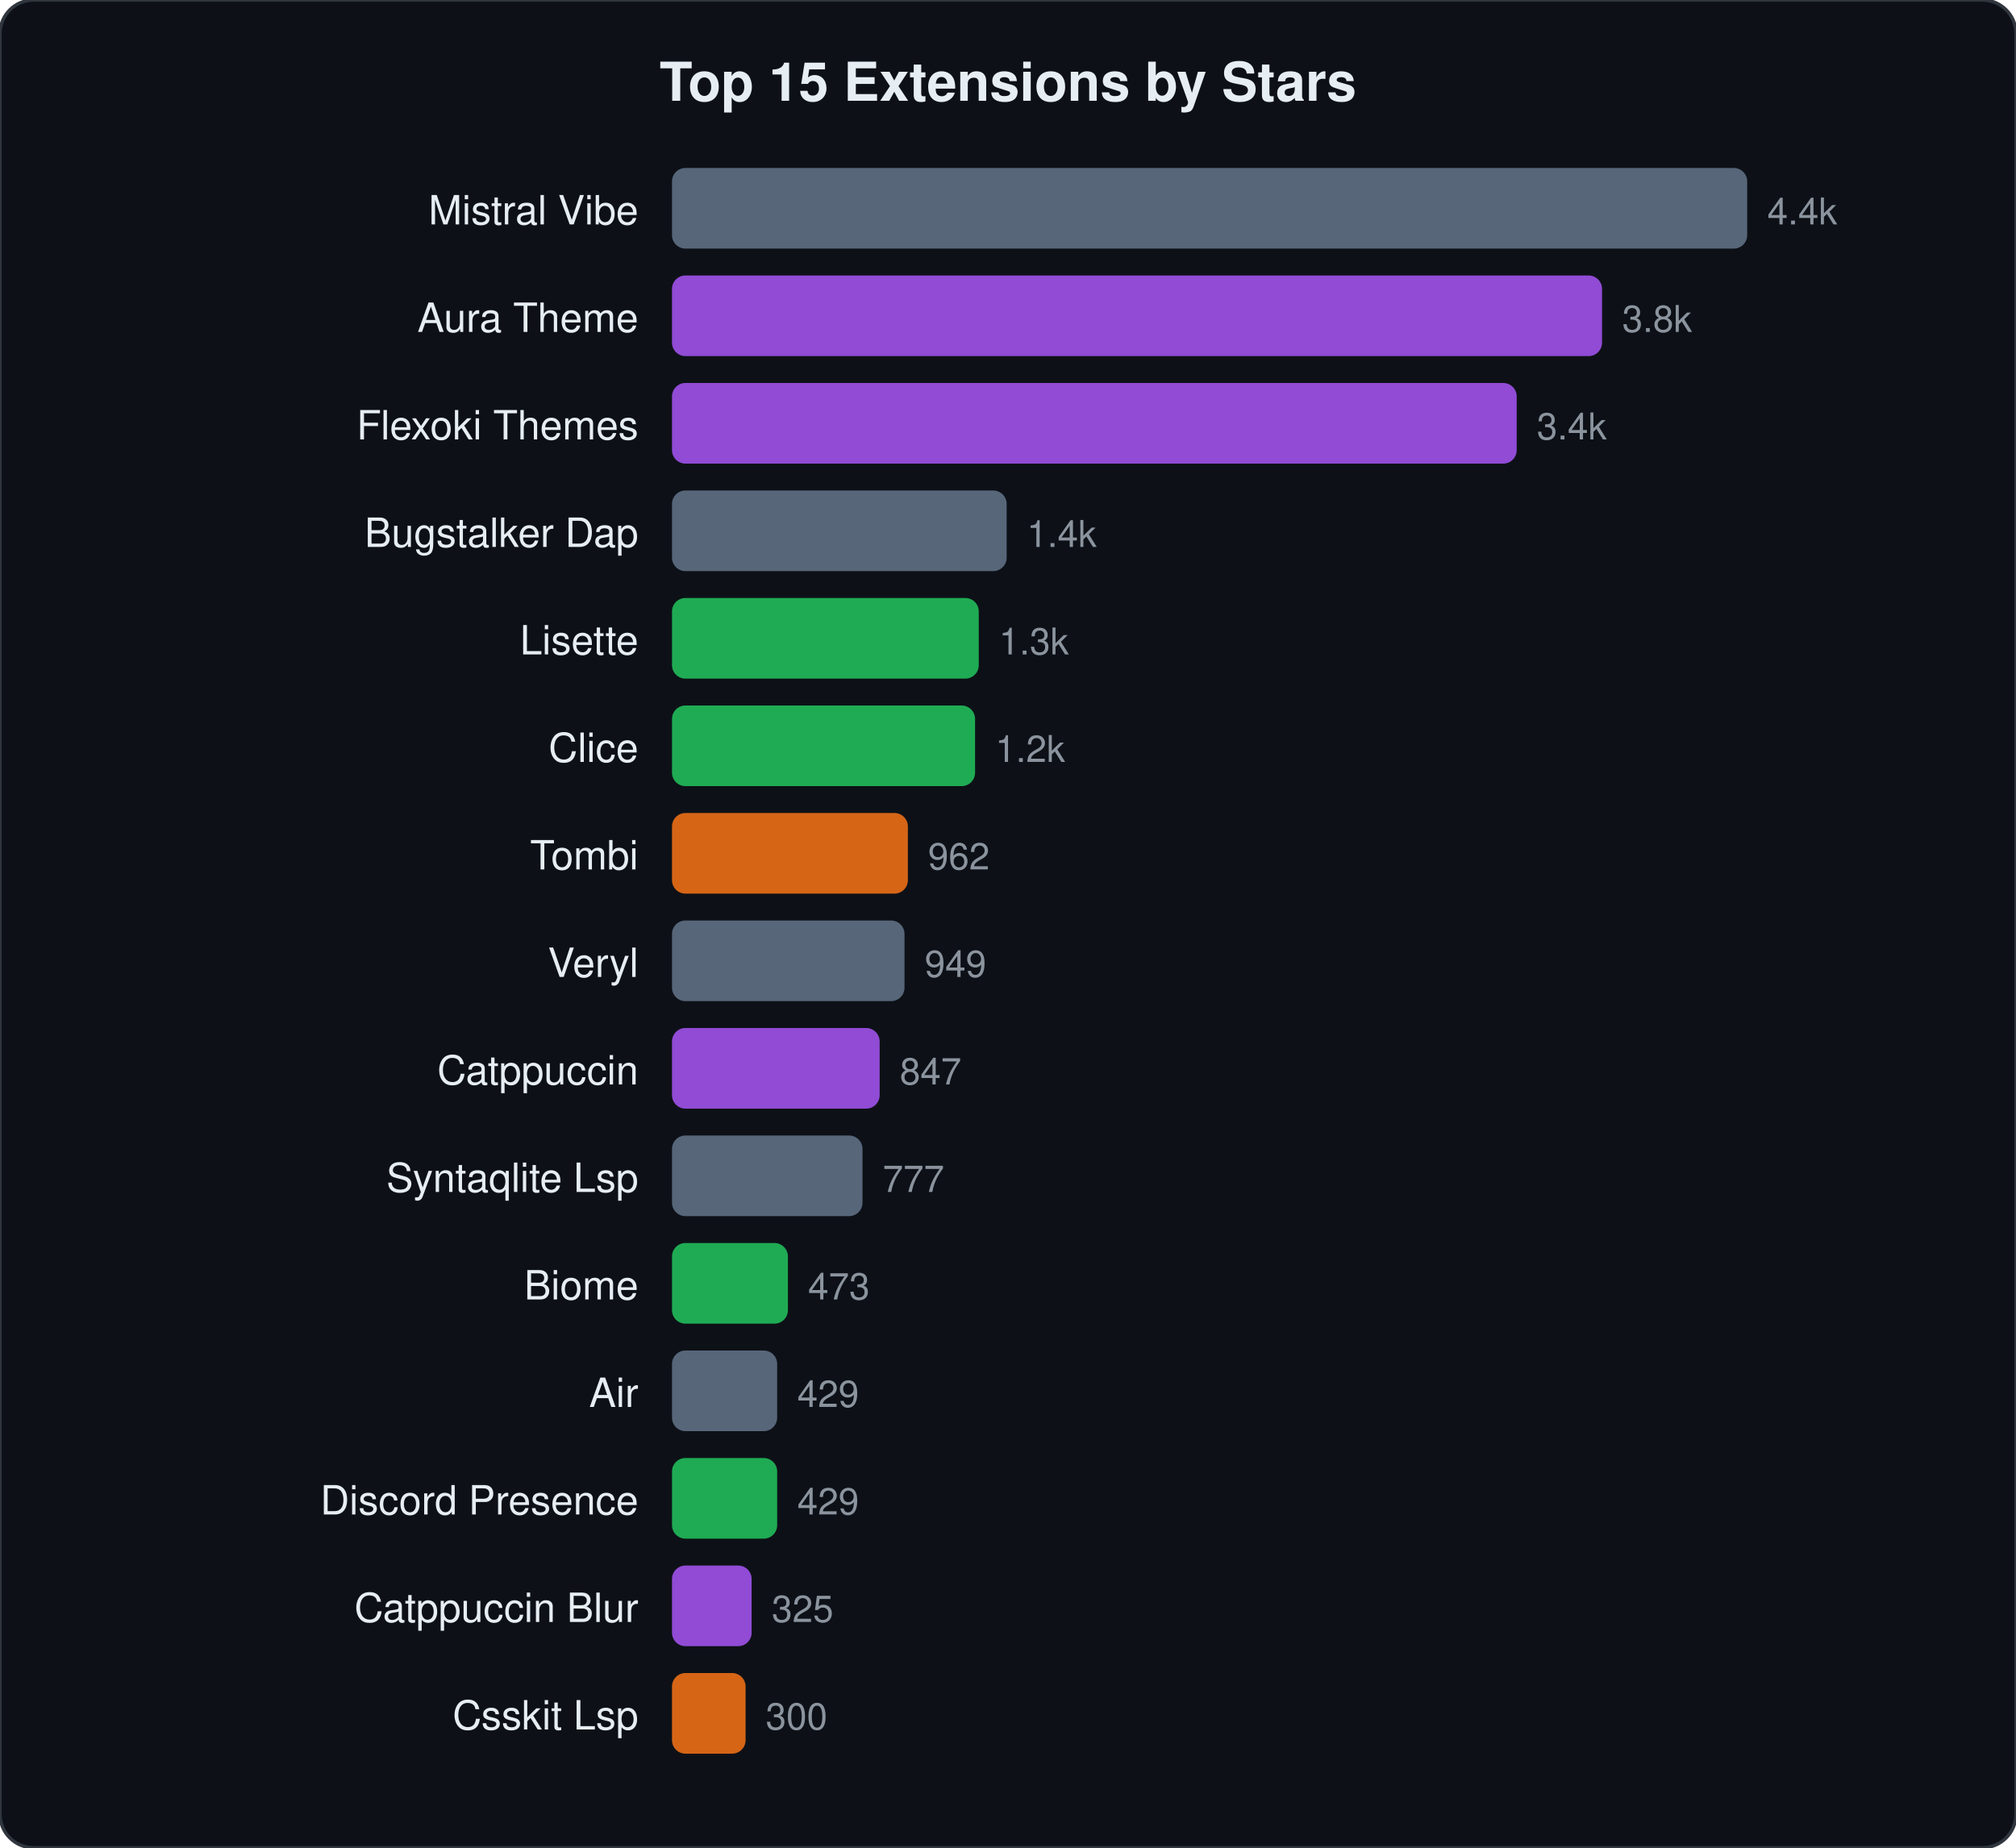
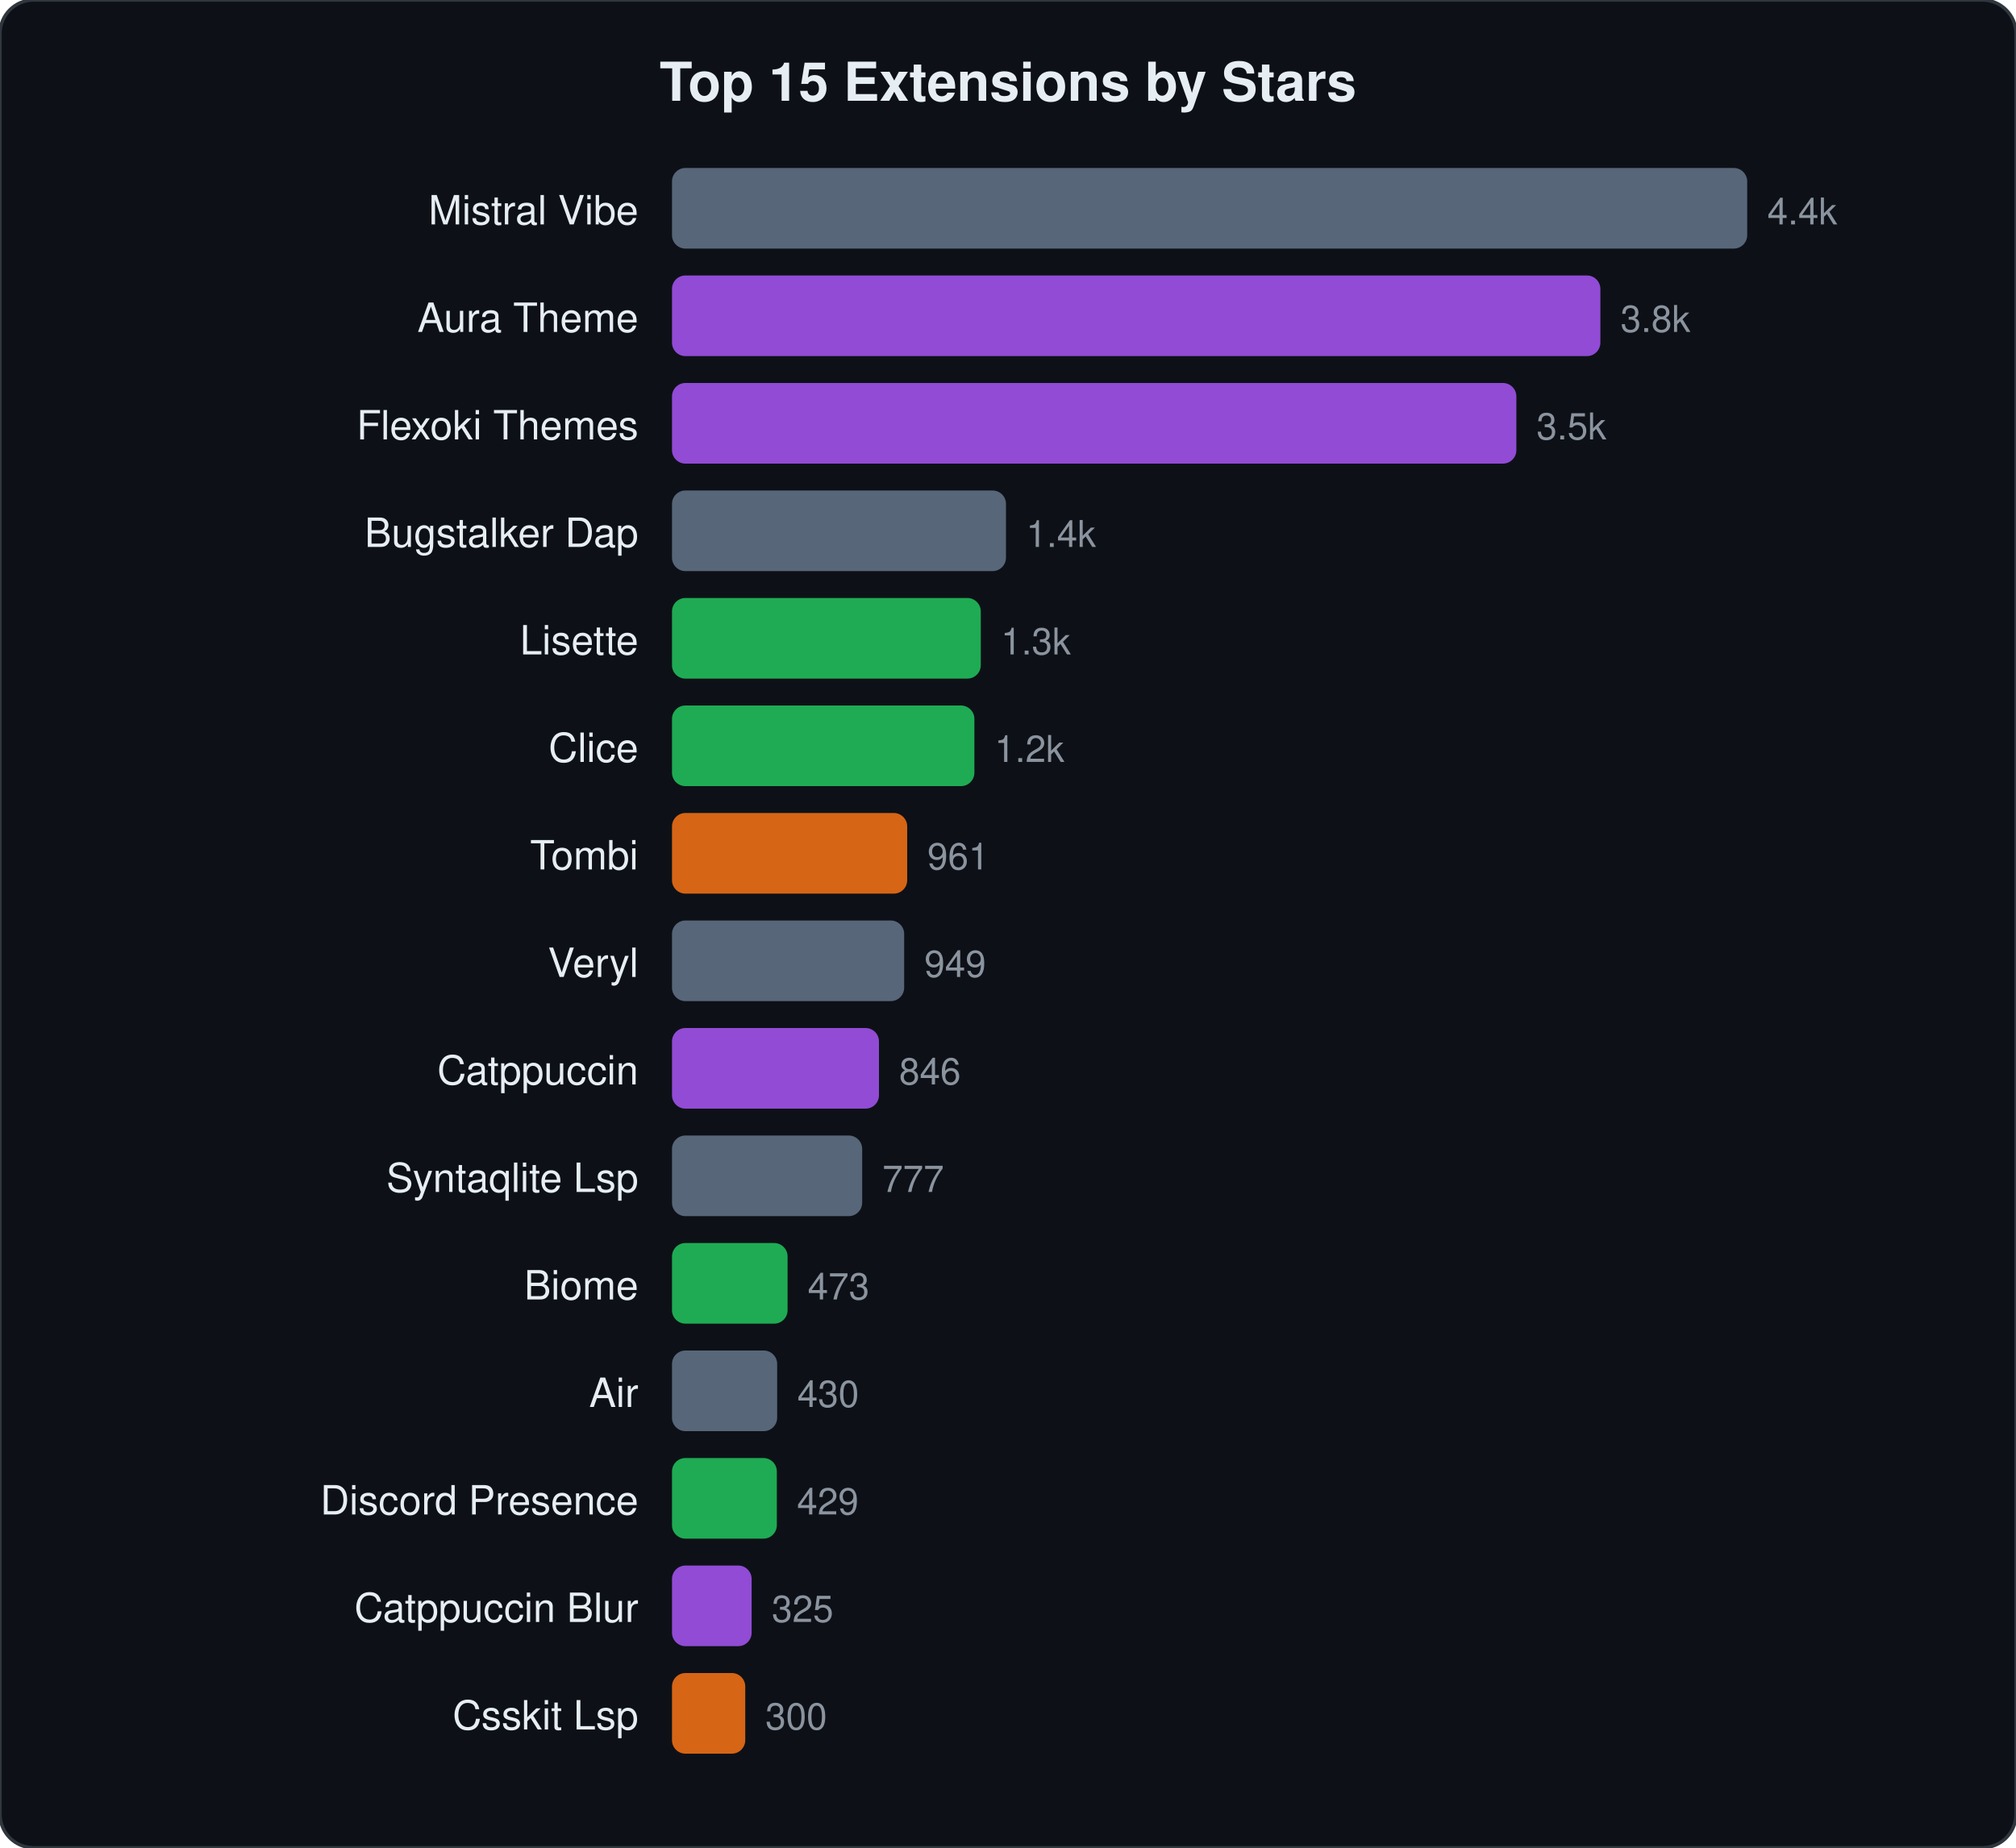
<svg xmlns="http://www.w3.org/2000/svg" viewBox="0 0 600 550" width="600" height="550">
  <style>text{font-family:-apple-system,BlinkMacSystemFont,"Segoe UI",Helvetica,Arial,sans-serif;fill:#e6edf3}.name{font-size:12px}.stars{font-size:11px;fill:#8b949e}.title{font-size:16px;font-weight:600}</style>
  <rect width="600" height="550" rx="10" fill="#0d1117" stroke="#30363d" stroke-width="1" />
  <text x="300" y="30" text-anchor="middle" class="title">Top 15 Extensions by Stars</text>
  <text x="190" y="66.8" text-anchor="end" class="name">Mistral Vibe</text>
  <rect x="200" y="50.0" width="320.0" height="24" rx="4" fill="#64748b" opacity="0.85" />
  <text x="526.0" y="66.8" class="stars">4.4k</text>
  <text x="190" y="98.8" text-anchor="end" class="name">Aura Theme</text>
-   <rect x="200" y="82.0" width="276.8" height="24" rx="4" fill="#a855f7" opacity="0.85" />
-   <text x="482.8" y="98.8" class="stars">3.8k</text>
+   <rect x="200" y="82.0" width="276.3" height="24" rx="4" fill="#a855f7" opacity="0.85" />
+   <text x="482.3" y="98.8" class="stars">3.8k</text>
  <text x="190" y="130.8" text-anchor="end" class="name">Flexoki Themes</text>
-   <rect x="200" y="114.0" width="251.4" height="24" rx="4" fill="#a855f7" opacity="0.85" />
-   <text x="457.4" y="130.8" class="stars">3.4k</text>
+   <rect x="200" y="114.0" width="251.3" height="24" rx="4" fill="#a855f7" opacity="0.85" />
+   <text x="457.3" y="130.8" class="stars">3.5k</text>
  <text x="190" y="162.8" text-anchor="end" class="name">Bugstalker Dap</text>
-   <rect x="200" y="146.0" width="99.6" height="24" rx="4" fill="#64748b" opacity="0.85" />
-   <text x="305.6" y="162.8" class="stars">1.4k</text>
+   <rect x="200" y="146.0" width="99.4" height="24" rx="4" fill="#64748b" opacity="0.85" />
+   <text x="305.4" y="162.8" class="stars">1.4k</text>
  <text x="190" y="194.8" text-anchor="end" class="name">Lisette</text>
-   <rect x="200" y="178.0" width="91.3" height="24" rx="4" fill="#22c55e" opacity="0.85" />
-   <text x="297.3" y="194.8" class="stars">1.3k</text>
+   <rect x="200" y="178.0" width="91.9" height="24" rx="4" fill="#22c55e" opacity="0.85" />
+   <text x="297.9" y="194.8" class="stars">1.3k</text>
  <text x="190" y="226.8" text-anchor="end" class="name">Clice</text>
-   <rect x="200" y="210.0" width="90.2" height="24" rx="4" fill="#22c55e" opacity="0.85" />
-   <text x="296.2" y="226.8" class="stars">1.2k</text>
+   <rect x="200" y="210.0" width="90.0" height="24" rx="4" fill="#22c55e" opacity="0.85" />
+   <text x="296.0" y="226.8" class="stars">1.2k</text>
  <text x="190" y="258.8" text-anchor="end" class="name">Tombi</text>
-   <rect x="200" y="242.0" width="70.2" height="24" rx="4" fill="#f97316" opacity="0.85" />
-   <text x="276.2" y="258.8" class="stars">962</text>
+   <rect x="200" y="242.0" width="70.0" height="24" rx="4" fill="#f97316" opacity="0.85" />
+   <text x="276.0" y="258.8" class="stars">961</text>
  <text x="190" y="290.8" text-anchor="end" class="name">Veryl</text>
-   <rect x="200" y="274.0" width="69.2" height="24" rx="4" fill="#64748b" opacity="0.85" />
-   <text x="275.2" y="290.8" class="stars">949</text>
+   <rect x="200" y="274.0" width="69.1" height="24" rx="4" fill="#64748b" opacity="0.85" />
+   <text x="275.1" y="290.8" class="stars">949</text>
  <text x="190" y="322.8" text-anchor="end" class="name">Catppuccin</text>
-   <rect x="200" y="306.0" width="61.8" height="24" rx="4" fill="#a855f7" opacity="0.85" />
-   <text x="267.8" y="322.8" class="stars">847</text>
+   <rect x="200" y="306.0" width="61.6" height="24" rx="4" fill="#a855f7" opacity="0.85" />
+   <text x="267.6" y="322.8" class="stars">846</text>
  <text x="190" y="354.8" text-anchor="end" class="name">Syntaqlite Lsp</text>
-   <rect x="200" y="338.0" width="56.7" height="24" rx="4" fill="#64748b" opacity="0.85" />
-   <text x="262.7" y="354.8" class="stars">777</text>
+   <rect x="200" y="338.0" width="56.6" height="24" rx="4" fill="#64748b" opacity="0.85" />
+   <text x="262.6" y="354.8" class="stars">777</text>
  <text x="190" y="386.8" text-anchor="end" class="name">Biome</text>
-   <rect x="200" y="370.0" width="34.5" height="24" rx="4" fill="#22c55e" opacity="0.85" />
-   <text x="240.5" y="386.8" class="stars">473</text>
+   <rect x="200" y="370.0" width="34.4" height="24" rx="4" fill="#22c55e" opacity="0.85" />
+   <text x="240.4" y="386.8" class="stars">473</text>
  <text x="190" y="418.8" text-anchor="end" class="name">Air</text>
  <rect x="200" y="402.0" width="31.3" height="24" rx="4" fill="#64748b" opacity="0.85" />
-   <text x="237.3" y="418.8" class="stars">429</text>
+   <text x="237.3" y="418.8" class="stars">430</text>
  <text x="190" y="450.8" text-anchor="end" class="name">Discord Presence</text>
-   <rect x="200" y="434.0" width="31.3" height="24" rx="4" fill="#22c55e" opacity="0.85" />
-   <text x="237.3" y="450.8" class="stars">429</text>
+   <rect x="200" y="434.0" width="31.2" height="24" rx="4" fill="#22c55e" opacity="0.85" />
+   <text x="237.2" y="450.8" class="stars">429</text>
  <text x="190" y="482.8" text-anchor="end" class="name">Catppuccin Blur</text>
  <rect x="200" y="466.0" width="23.7" height="24" rx="4" fill="#a855f7" opacity="0.85" />
  <text x="229.7" y="482.8" class="stars">325</text>
  <text x="190" y="514.8" text-anchor="end" class="name">Csskit Lsp</text>
-   <rect x="200" y="498.0" width="21.9" height="24" rx="4" fill="#f97316" opacity="0.85" />
-   <text x="227.9" y="514.8" class="stars">300</text>
+   <rect x="200" y="498.0" width="21.8" height="24" rx="4" fill="#f97316" opacity="0.85" />
+   <text x="227.8" y="514.8" class="stars">300</text>
</svg>
